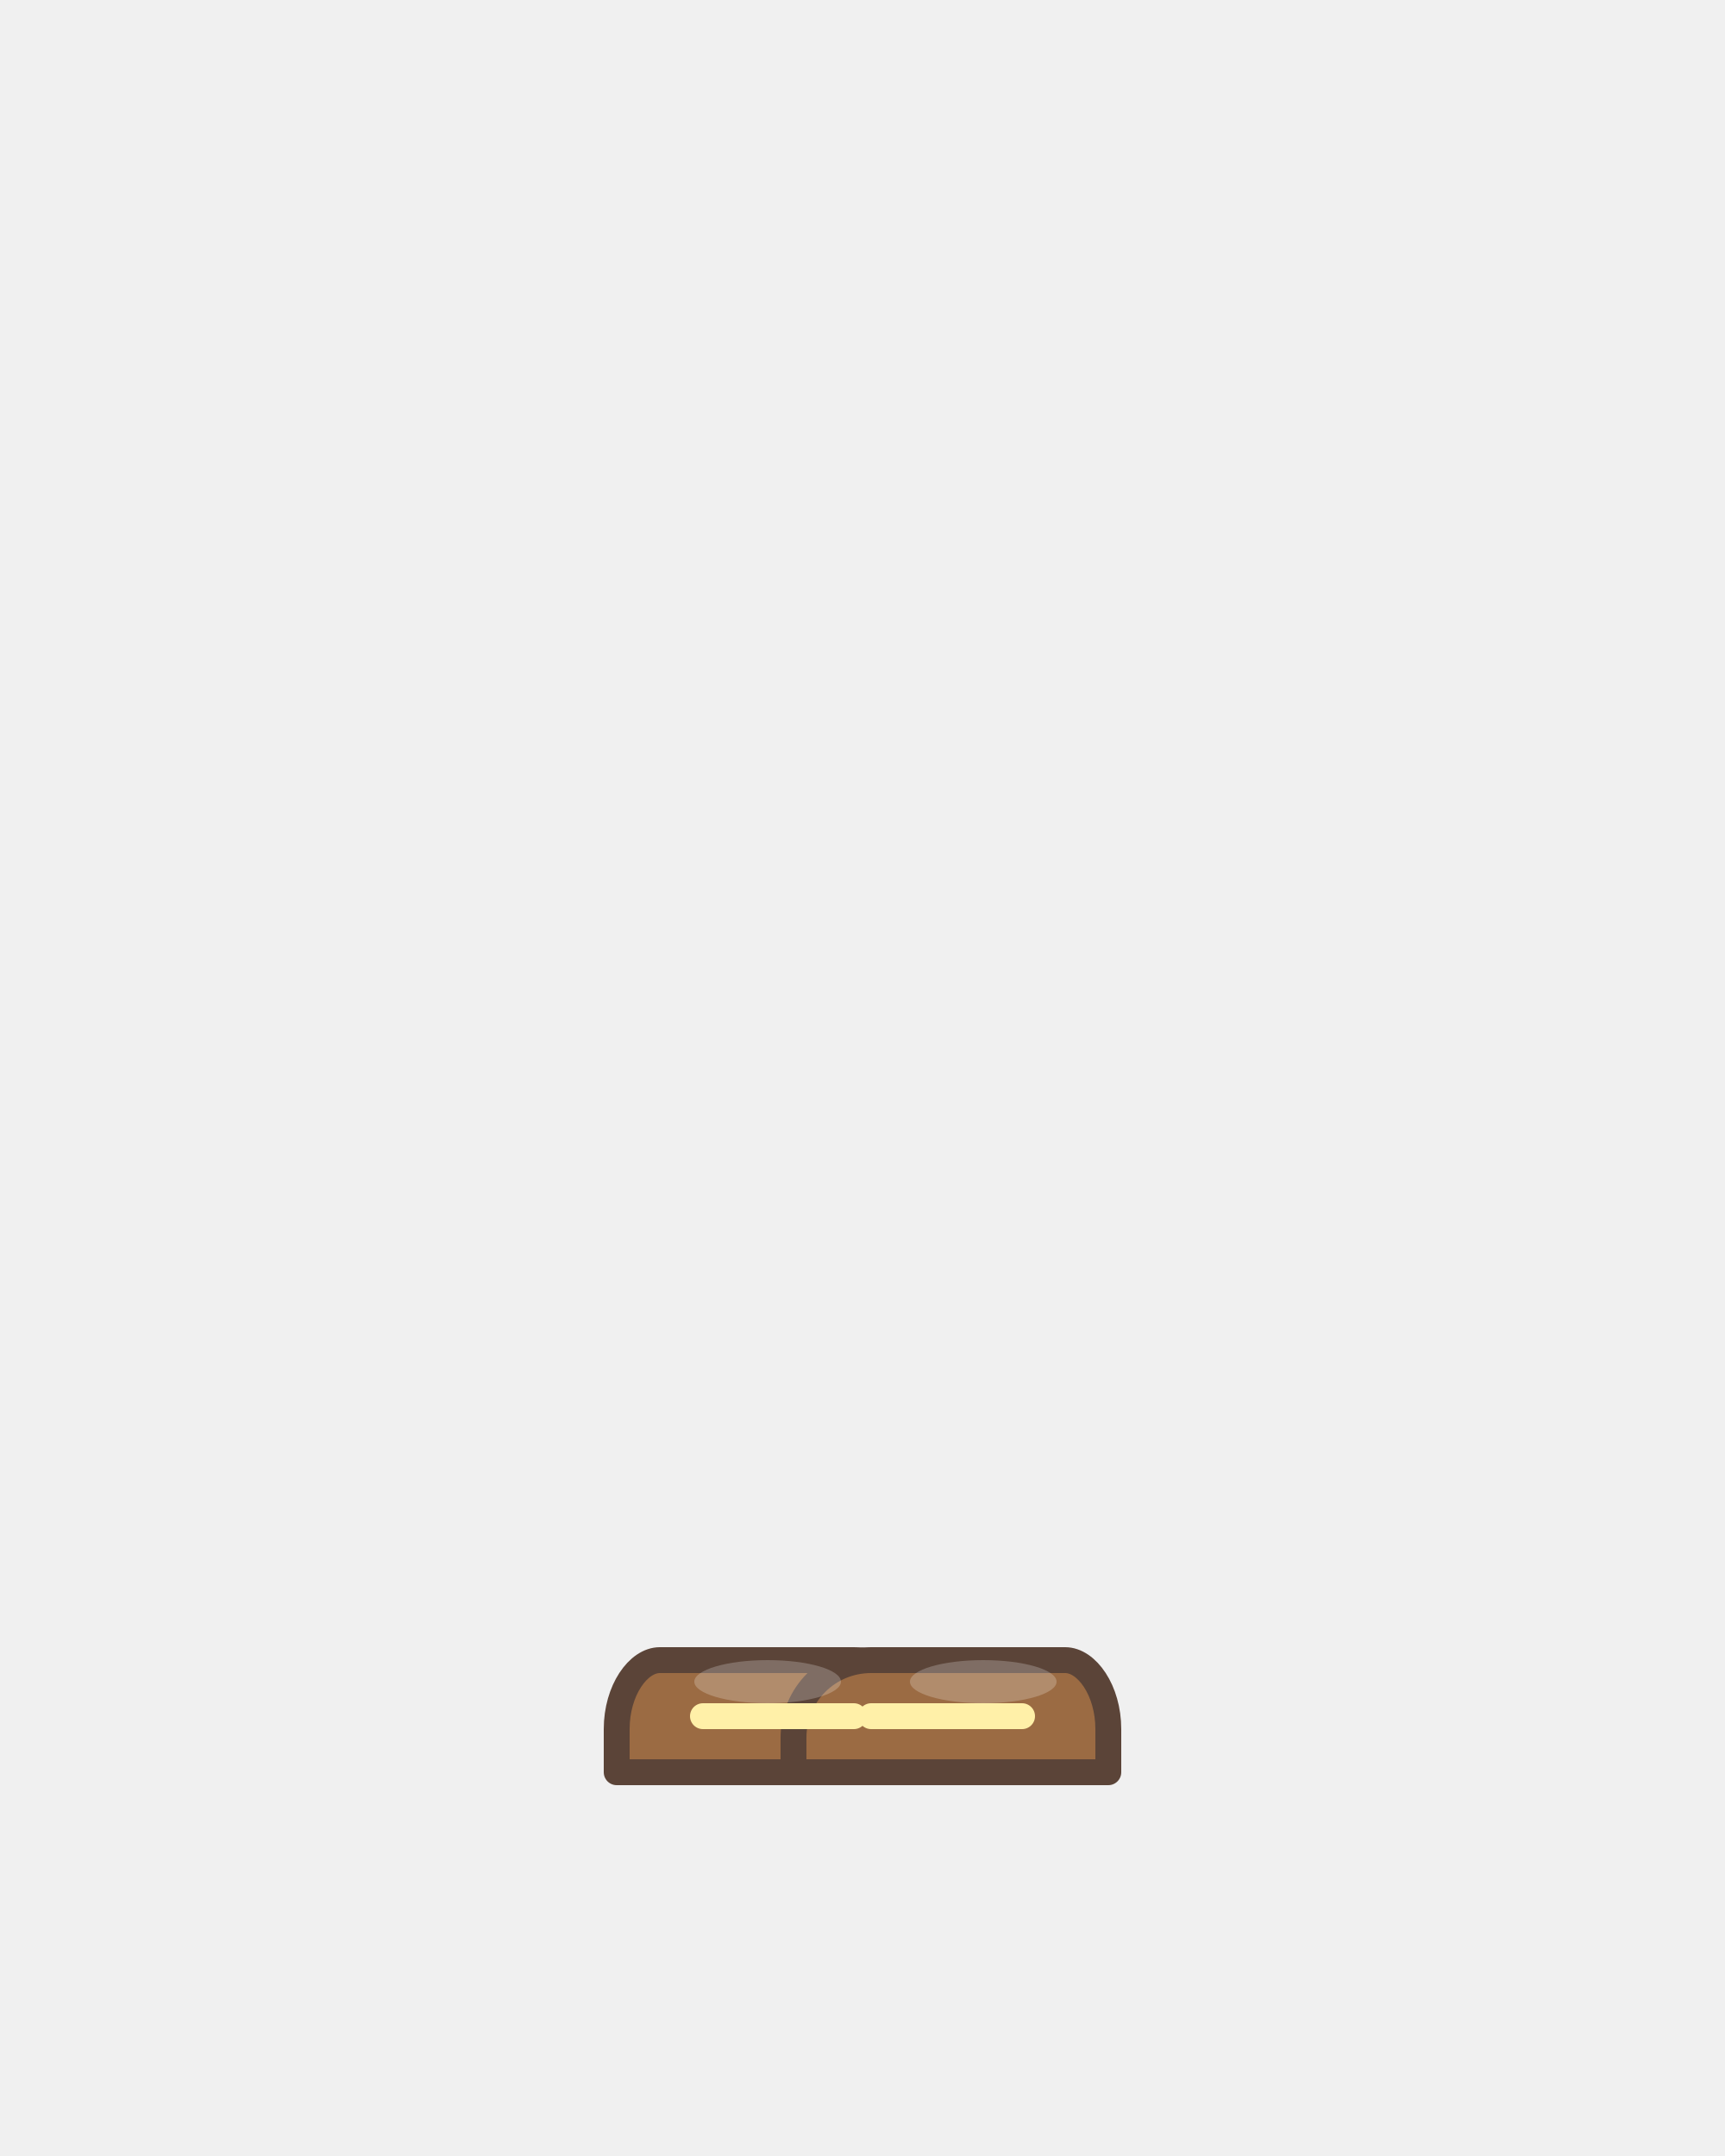
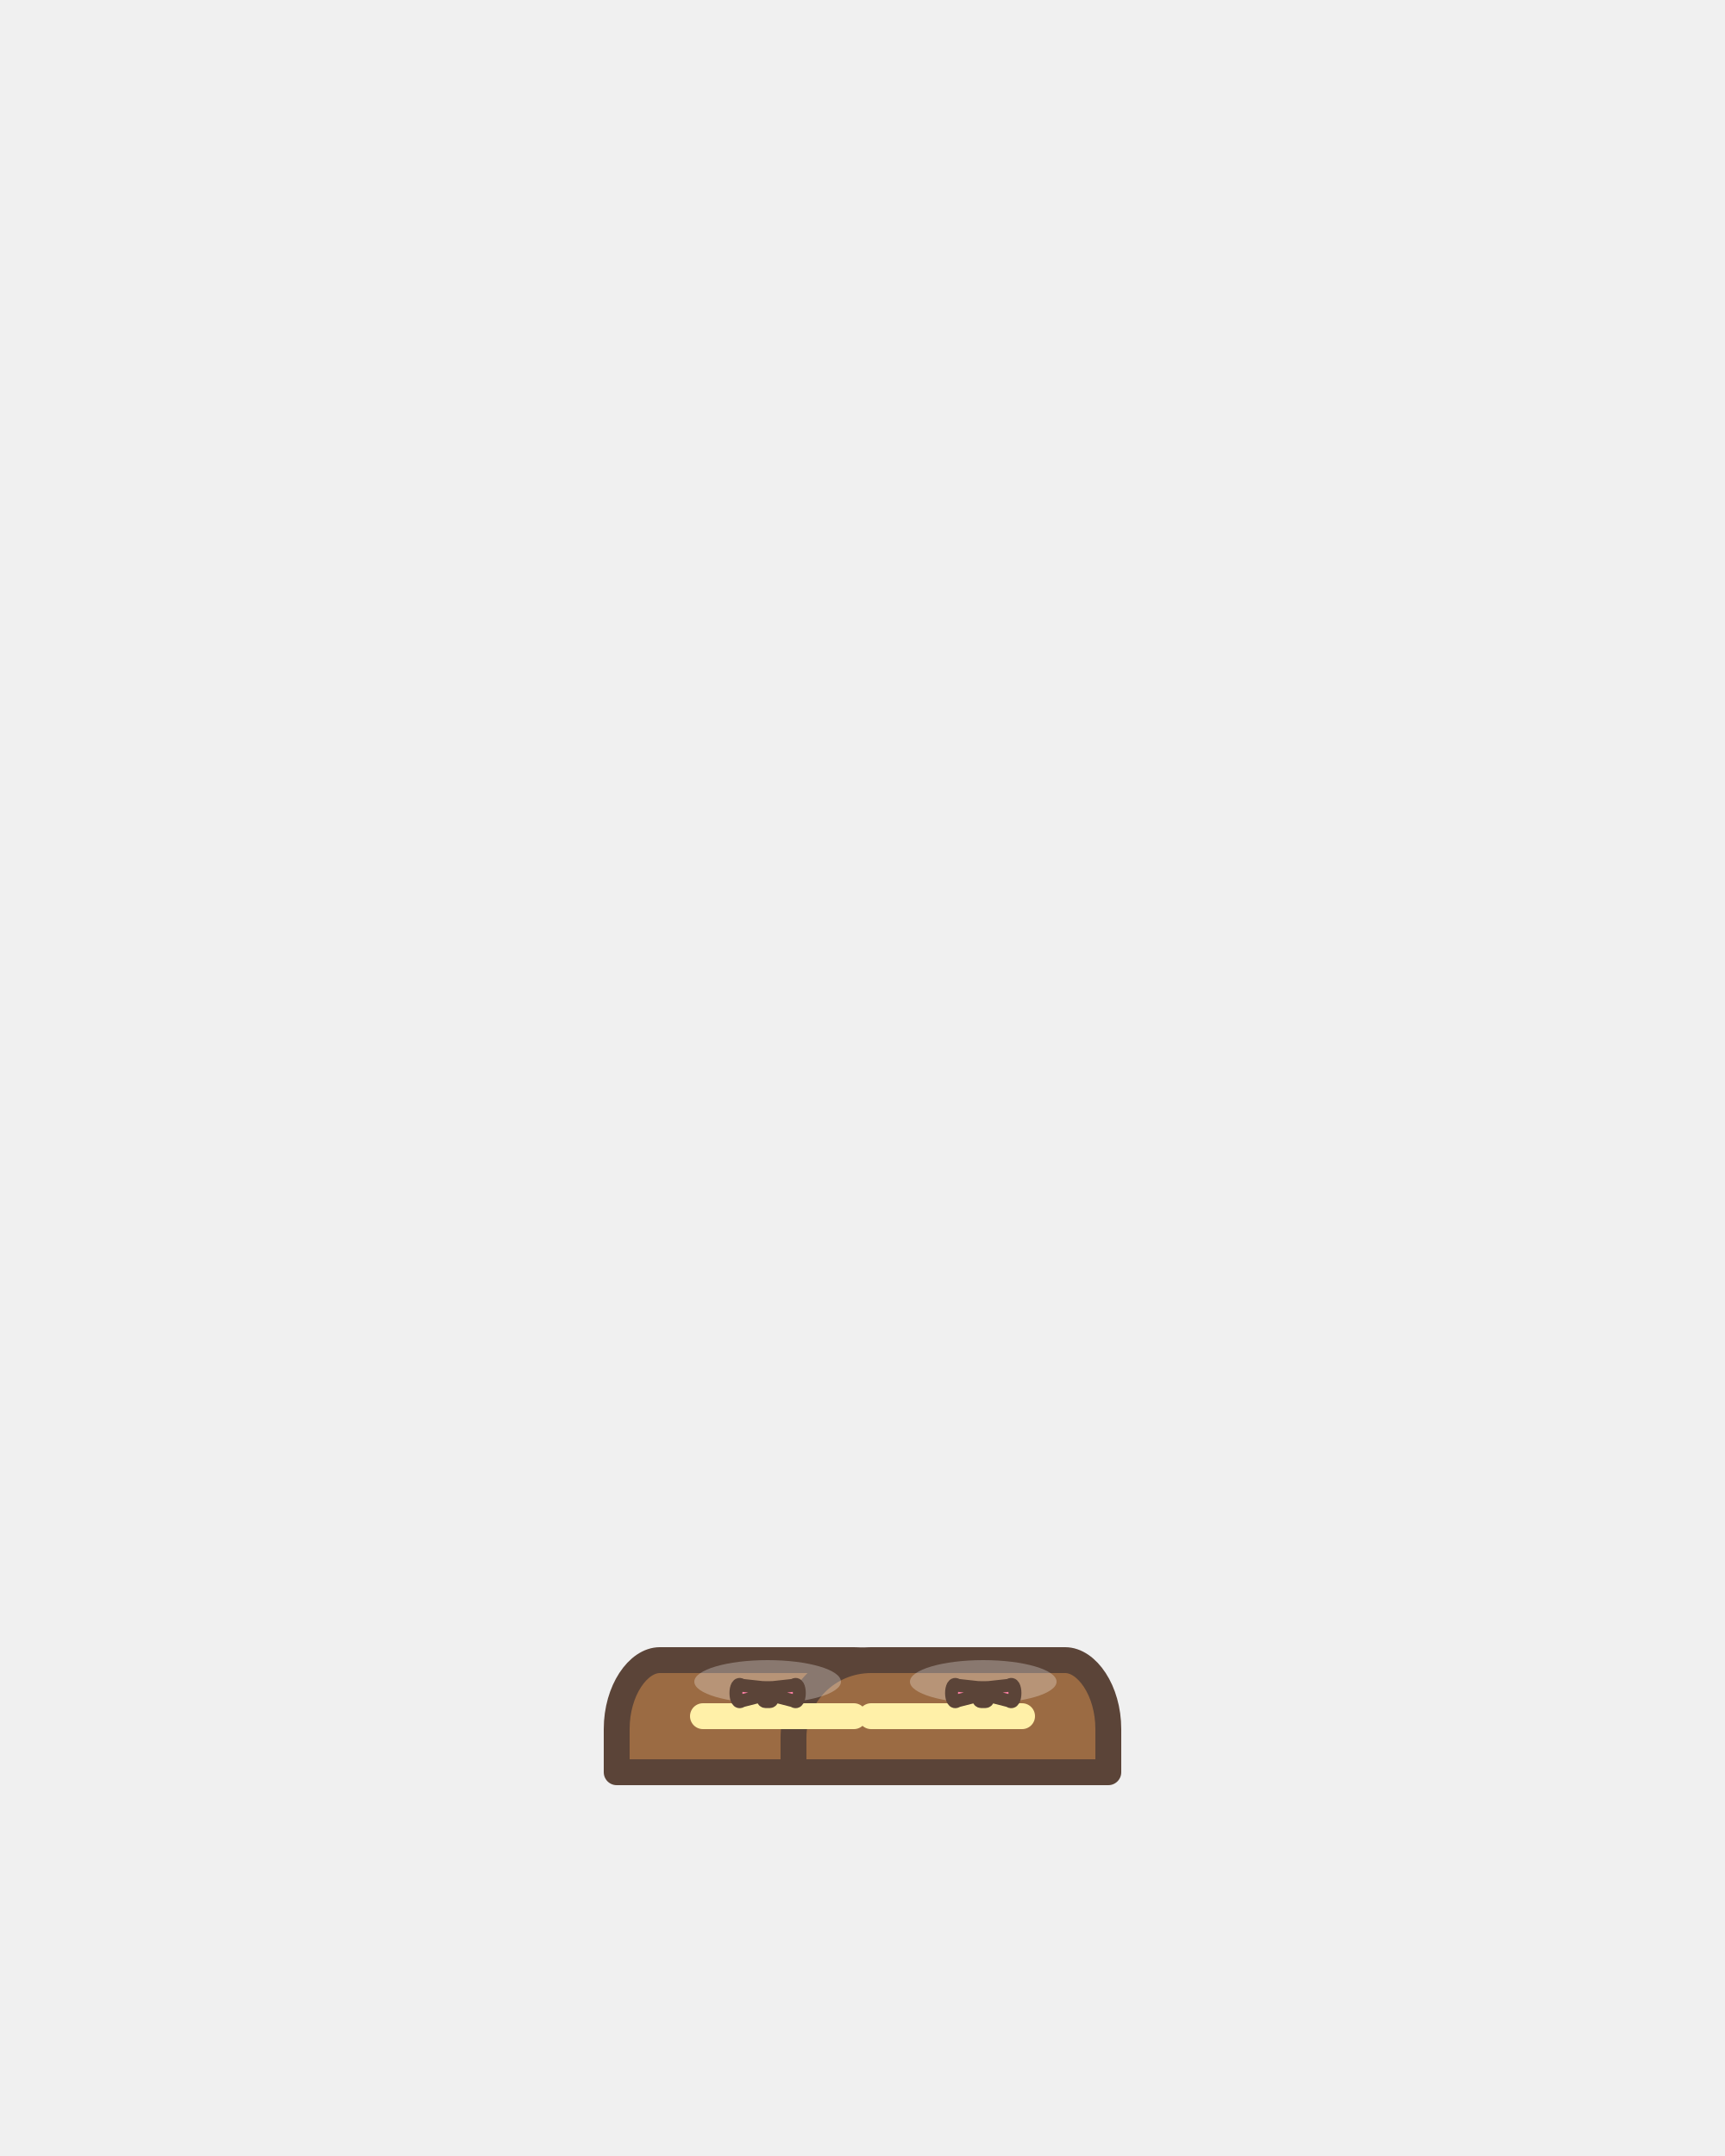
- <svg xmlns="http://www.w3.org/2000/svg" viewBox="0 0 800 1000" data-draw-bounds="286 760 514 826">
+ <svg xmlns="http://www.w3.org/2000/svg" viewBox="0 0 800 1000" data-draw-bounds="284 760 516 826">
  <g stroke="#5b4438" stroke-width="12" stroke-linejoin="round">
    <path d="M306 770h90c20 0 36 16 36 36v16H286v-20c0-18 10-32 20-32z" fill="#9b6b43" />
    <path d="M404 770h90c10 0 20 14 20 32v20H368v-16c0-20 16-36 36-36z" fill="#9b6b43" />
    <path d="M326 796h70" stroke="#fff0a8" stroke-linecap="round" />
    <path d="M404 796h70" stroke="#fff0a8" stroke-linecap="round" />
    <path d="M294 822h132M374 822h132" fill="none" stroke="#5b4438" stroke-width="8" opacity=".28" />
  </g>
-   <ellipse cx="356" cy="780" rx="34" ry="10" fill="#ffffff" opacity=".22" />
-   <ellipse cx="456" cy="780" rx="34" ry="10" fill="#ffffff" opacity=".22" />
+   <ellipse cx="356" cy="780" rx="34" ry="10" fill="#ffffff" opacity=".28" />
+   <ellipse cx="456" cy="780" rx="34" ry="10" fill="#ffffff" opacity=".28" />
+   <g stroke="#5b4438" stroke-width="6" stroke-linejoin="round">
+     <path d="M344 781.68c-3.6 -2.88 -3.6 10.08 0 7.2L353.84 786.36L353.84 782.76z" fill="#ff7fa6" />
+     <path d="M368 781.68c3.6 -2.88 3.6 10.08 0 7.2L358.16 786.36L358.16 782.76z" fill="#ff7fa6" />
+     <rect x="353.84" y="782.76" width="4.32" height="6.48" rx="1.2" fill="#ff7fa6" />
+   </g>
+   <g stroke="#5b4438" stroke-width="6" stroke-linejoin="round">
+     <path d="M444 781.68c-3.6 -2.88 -3.6 10.08 0 7.2L453.84 786.36L453.84 782.76z" fill="#ff7fa6" />
+     <path d="M468 781.68c3.6 -2.88 3.6 10.08 0 7.2L458.16 786.36L458.16 782.76z" fill="#ff7fa6" />
+     <rect x="453.84" y="782.76" width="4.32" height="6.48" rx="1.2" fill="#ff7fa6" />
+   </g>
</svg>
